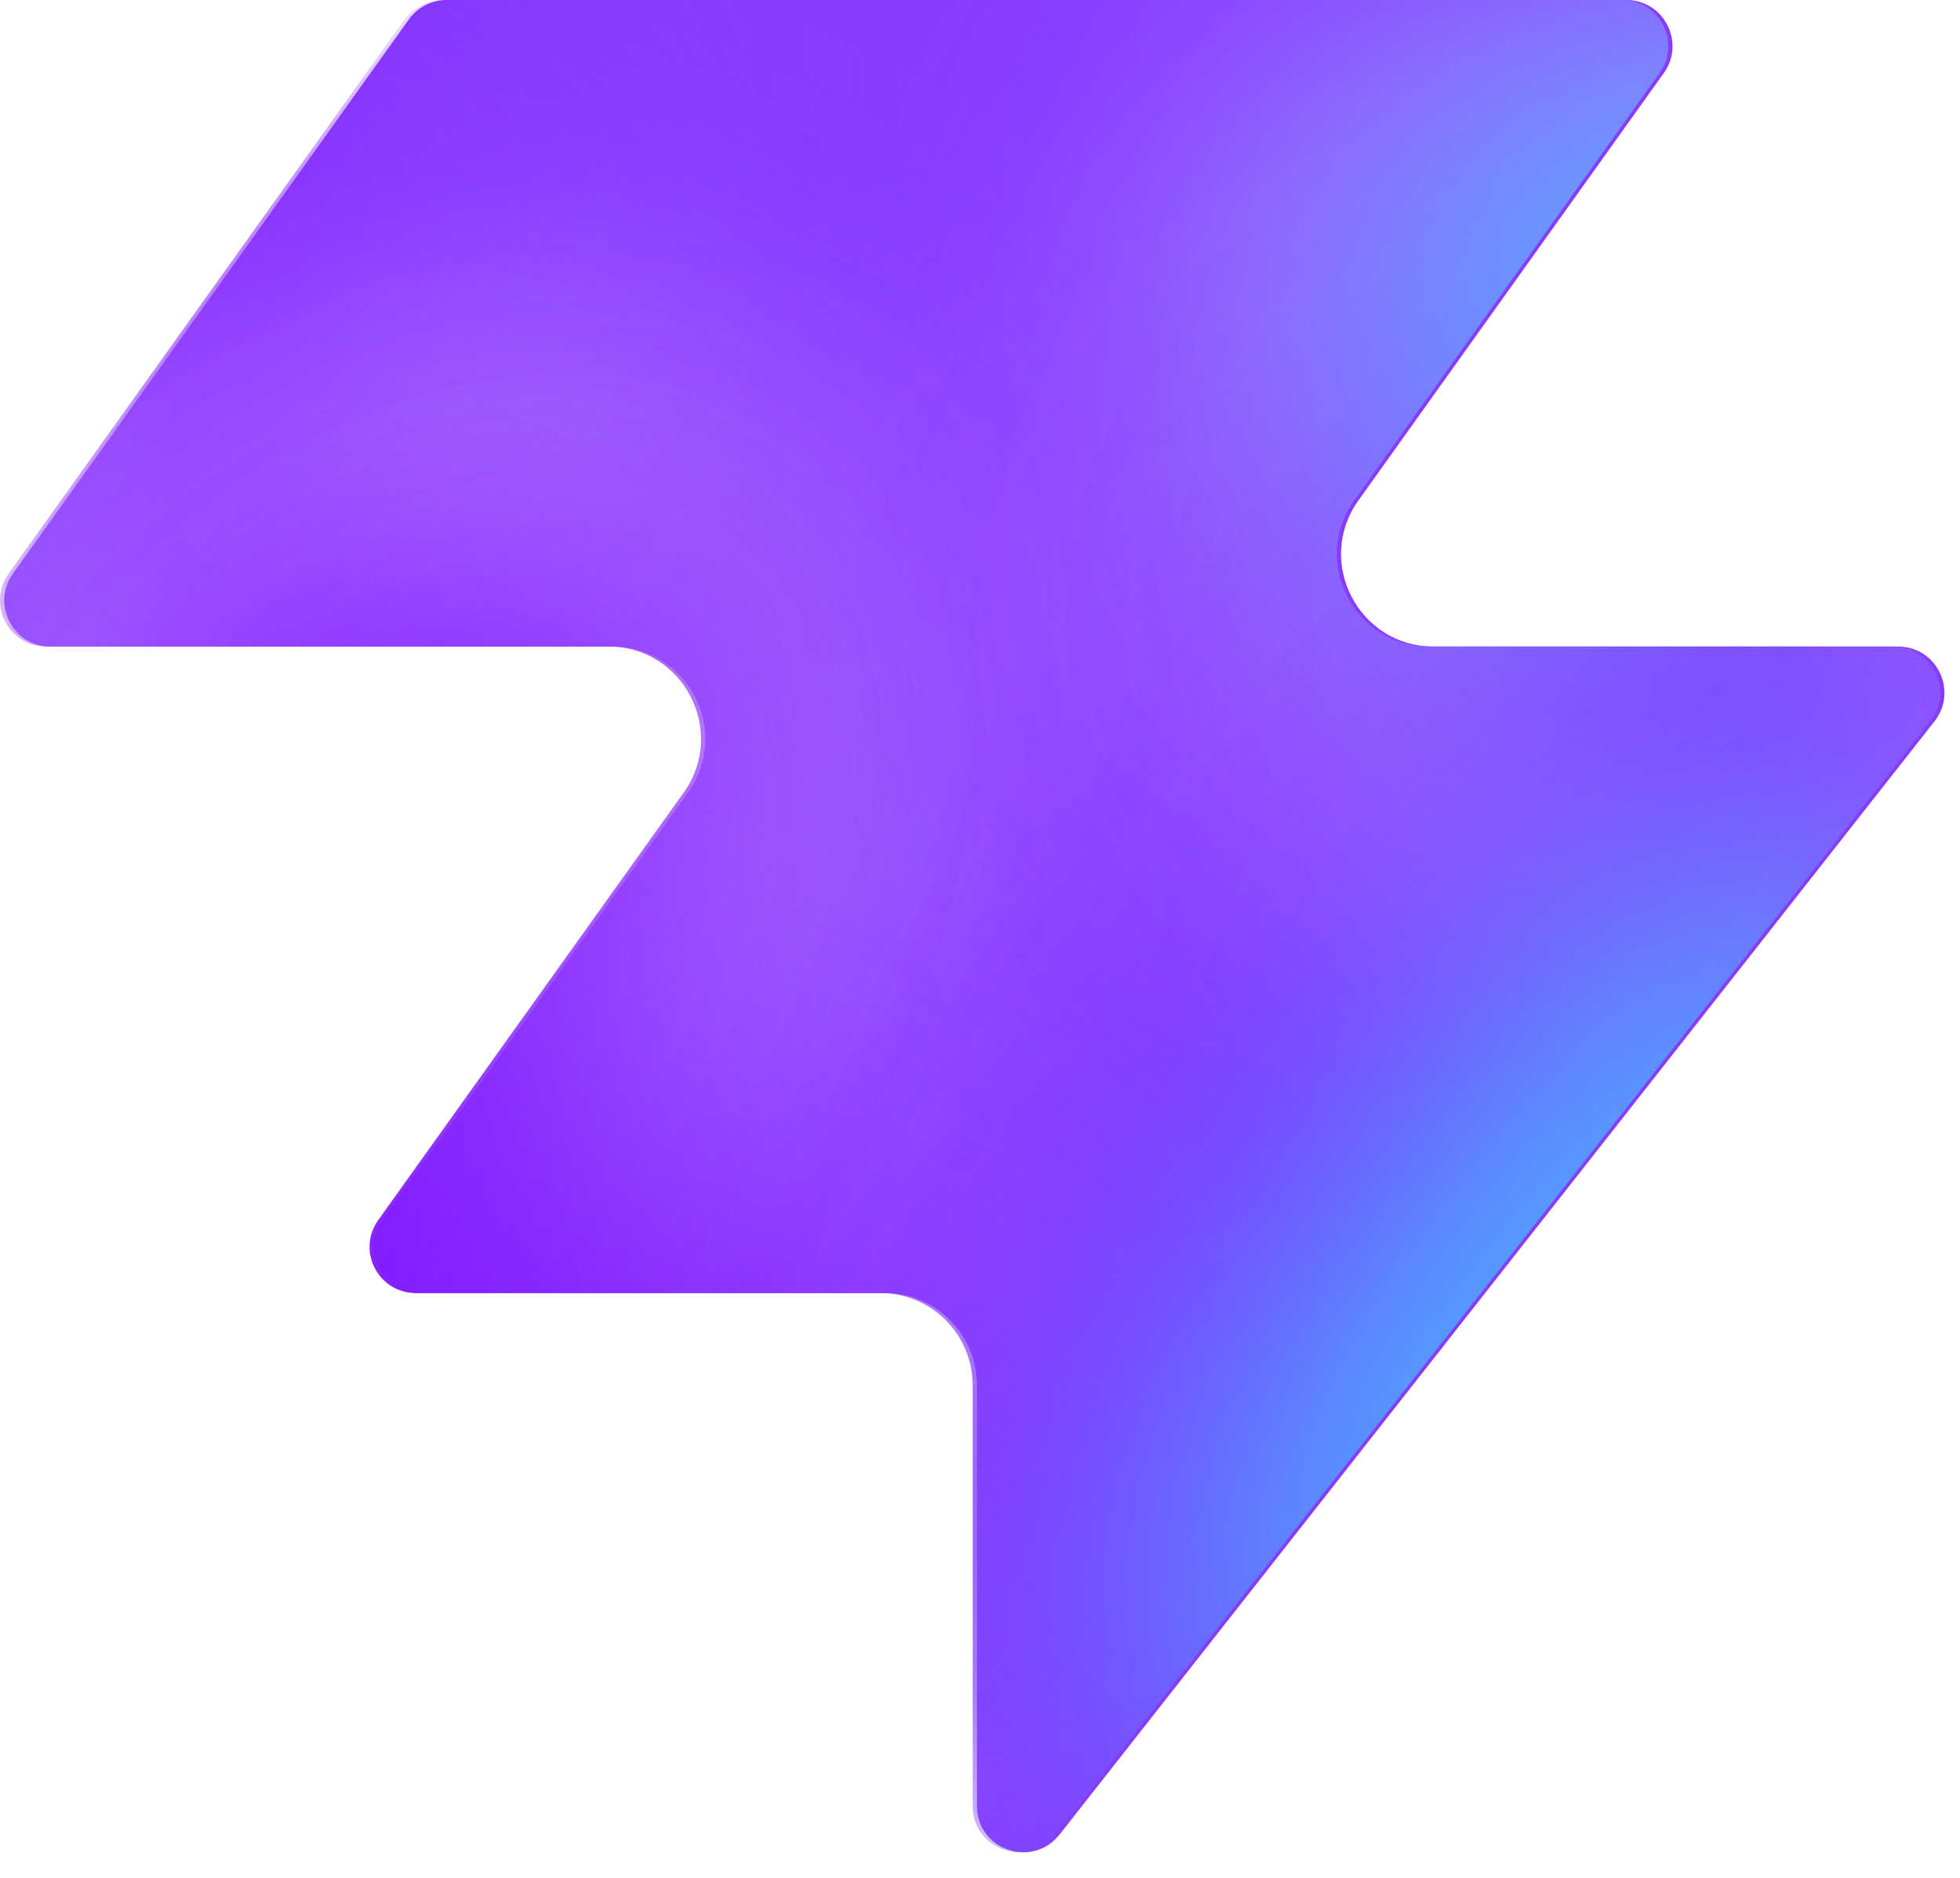
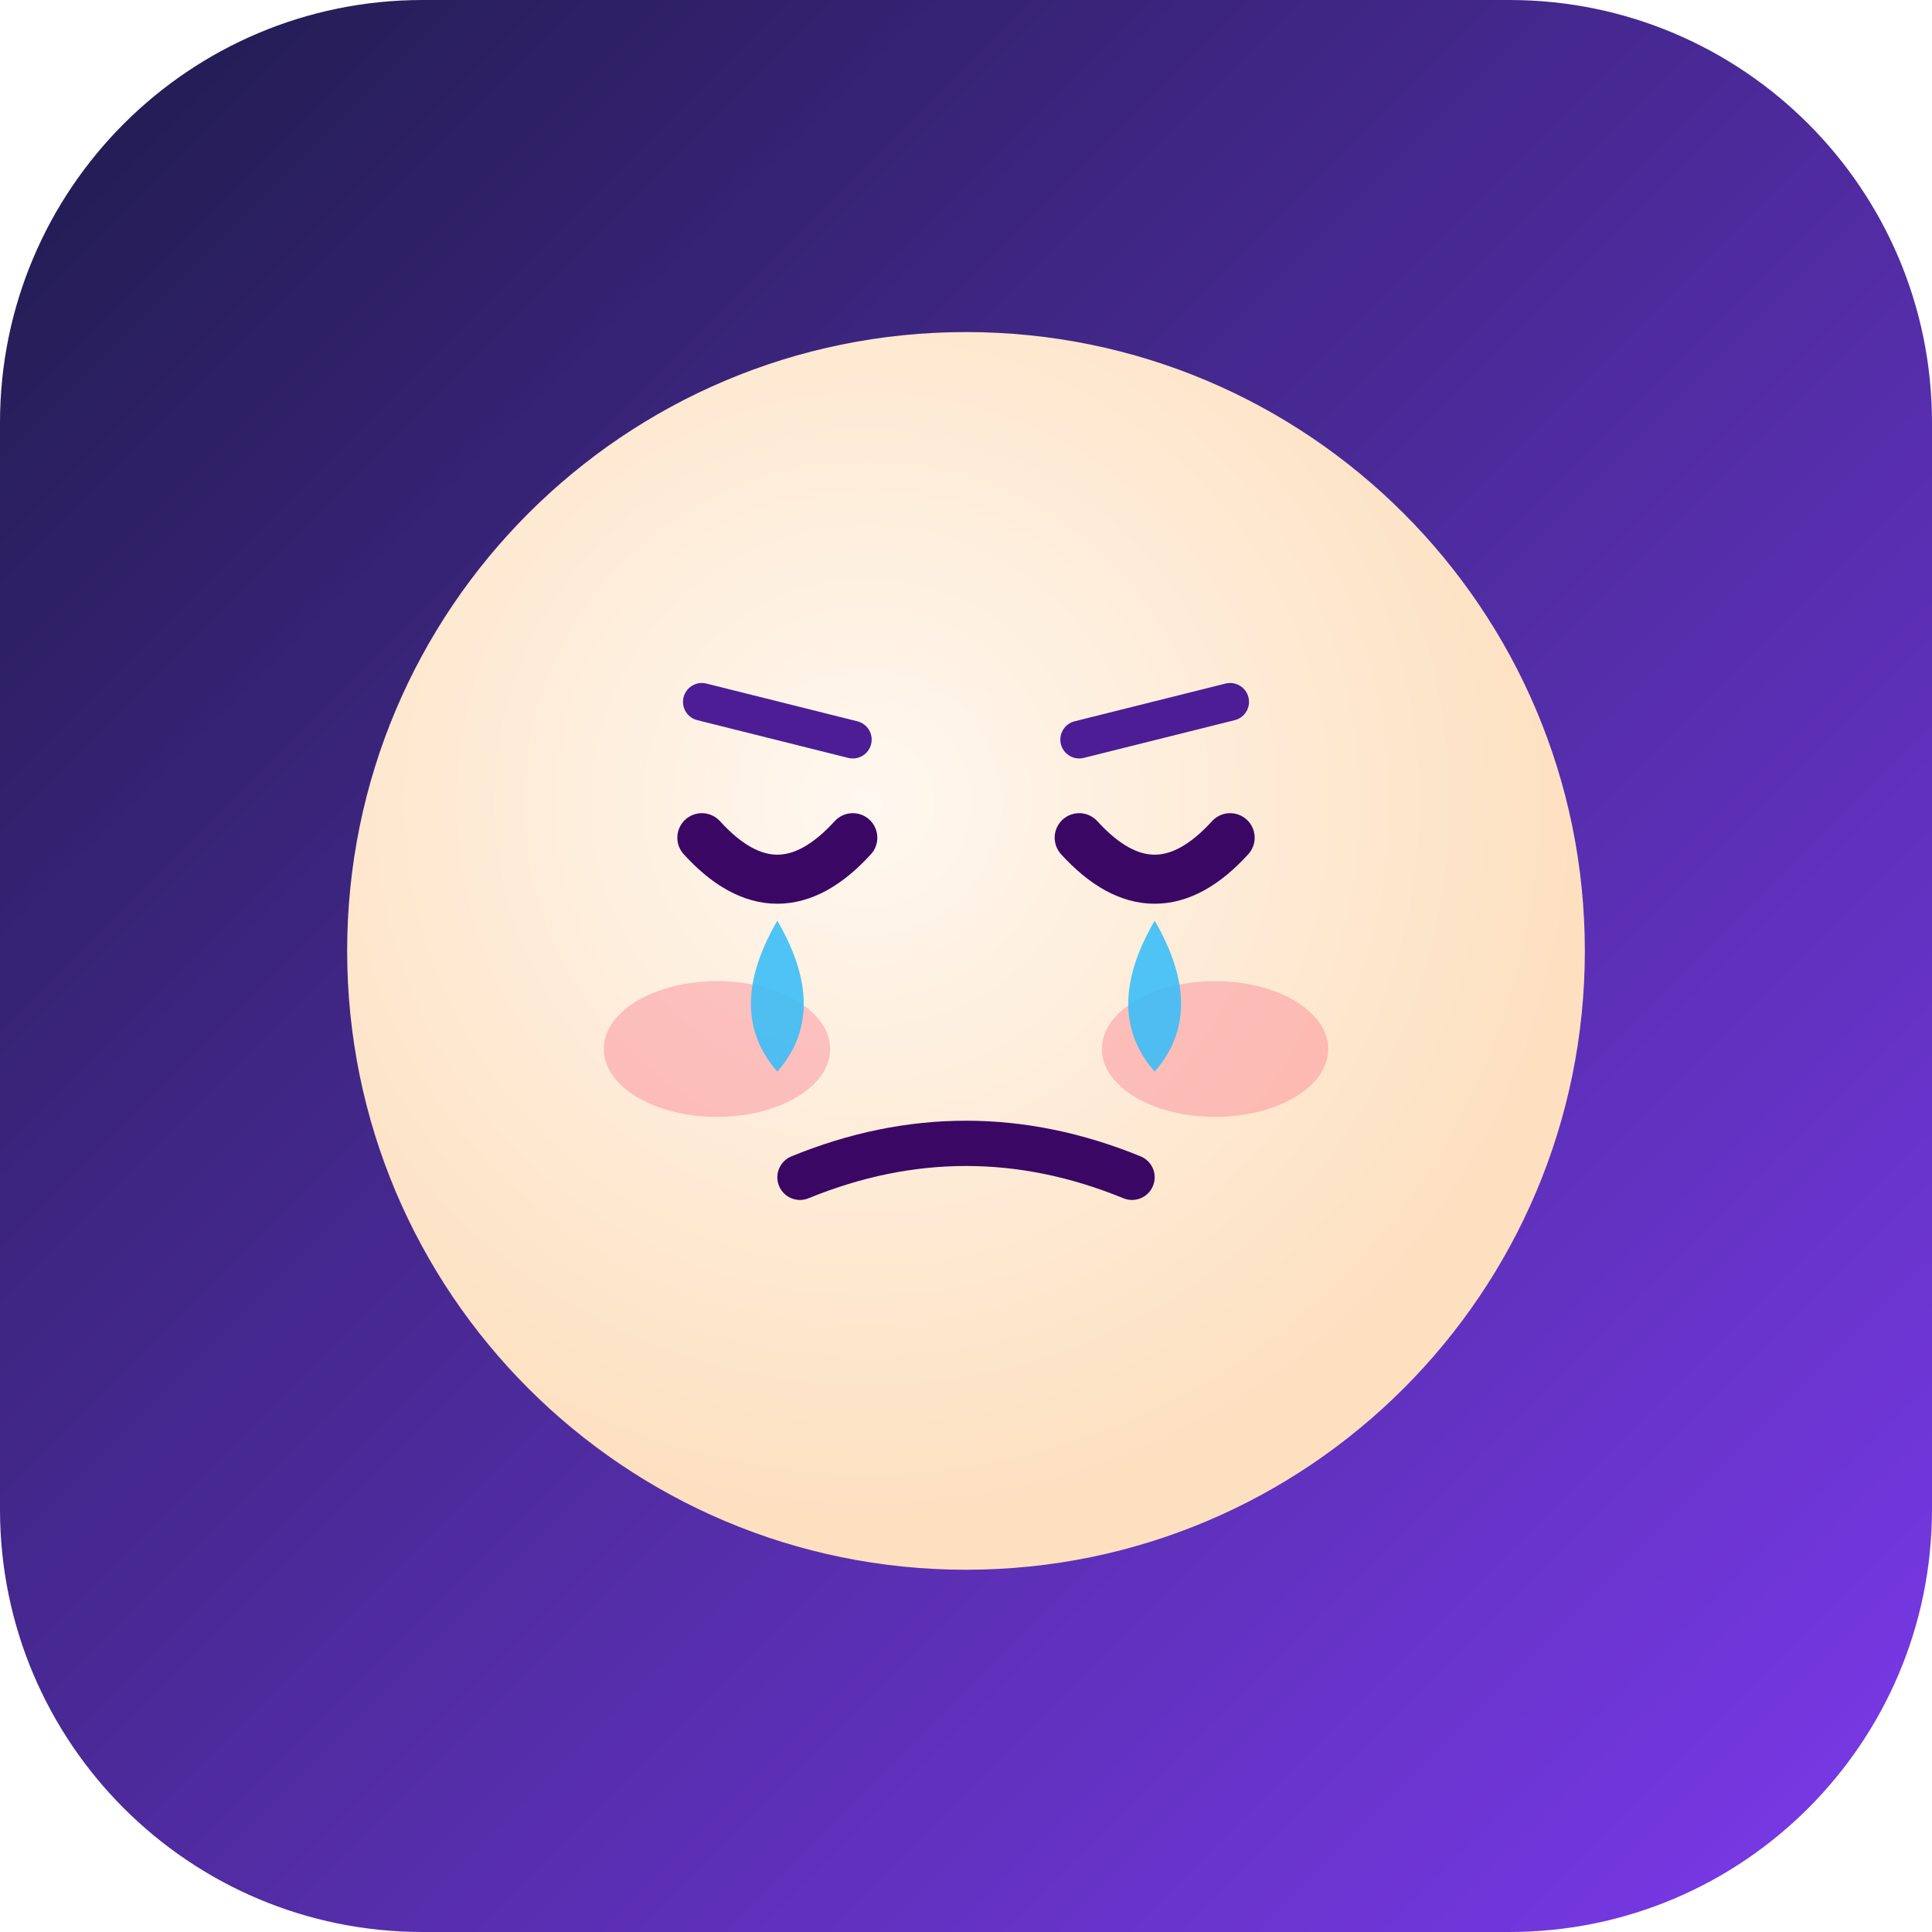
- <svg xmlns="http://www.w3.org/2000/svg" width="48" height="46" fill="none" viewBox="0 0 48 46">
-   <path fill="#863bff" d="M25.946 44.938c-.664.845-2.021.375-2.021-.698V33.937a2.26 2.26 0 0 0-2.262-2.262H10.287c-.92 0-1.456-1.04-.92-1.788l7.48-10.471c1.07-1.497 0-3.578-1.842-3.578H1.237c-.92 0-1.456-1.04-.92-1.788L10.013.474c.214-.297.556-.474.92-.474h28.894c.92 0 1.456 1.04.92 1.788l-7.48 10.471c-1.07 1.498 0 3.579 1.842 3.579h11.377c.943 0 1.473 1.088.89 1.83L25.947 44.94z" style="fill:#863bff;fill:color(display-p3 .525 .23 1);fill-opacity:1" />
-   <mask id="a" width="48" height="46" x="0" y="0" maskUnits="userSpaceOnUse" style="mask-type:alpha">
-     <path fill="#000" d="M25.842 44.938c-.664.844-2.021.375-2.021-.698V33.937a2.26 2.26 0 0 0-2.262-2.262H10.183c-.92 0-1.456-1.04-.92-1.788l7.48-10.471c1.07-1.498 0-3.579-1.842-3.579H1.133c-.92 0-1.456-1.04-.92-1.787L9.91.473c.214-.297.556-.474.92-.474h28.894c.92 0 1.456 1.04.92 1.788l-7.48 10.471c-1.07 1.498 0 3.578 1.842 3.578h11.377c.943 0 1.473 1.088.89 1.832L25.843 44.94z" style="fill:#000;fill-opacity:1" />
-   </mask>
-   <g mask="url(#a)">
-     <g filter="url(#b)">
-       <ellipse cx="5.508" cy="14.704" fill="#ede6ff" rx="5.508" ry="14.704" style="fill:#ede6ff;fill:color(display-p3 .927 .903 1);fill-opacity:1" transform="matrix(.00324 1 1 -.00324 -4.47 31.516)" />
-     </g>
-     <g filter="url(#c)">
-       <ellipse cx="10.399" cy="29.851" fill="#ede6ff" rx="10.399" ry="29.851" style="fill:#ede6ff;fill:color(display-p3 .927 .903 1);fill-opacity:1" transform="matrix(.00324 1 1 -.00324 -39.328 7.883)" />
-     </g>
-     <g filter="url(#d)">
-       <ellipse cx="5.508" cy="30.487" fill="#7e14ff" rx="5.508" ry="30.487" style="fill:#7e14ff;fill:color(display-p3 .492 .077 1);fill-opacity:1" transform="rotate(89.814 -25.913 -14.639)scale(1 -1)" />
-     </g>
-     <g filter="url(#e)">
-       <ellipse cx="5.508" cy="30.599" fill="#7e14ff" rx="5.508" ry="30.599" style="fill:#7e14ff;fill:color(display-p3 .492 .077 1);fill-opacity:1" transform="rotate(89.814 -32.644 -3.334)scale(1 -1)" />
-     </g>
-     <g filter="url(#f)">
-       <ellipse cx="5.508" cy="30.599" fill="#7e14ff" rx="5.508" ry="30.599" style="fill:#7e14ff;fill:color(display-p3 .492 .077 1);fill-opacity:1" transform="matrix(.00324 1 1 -.00324 -34.34 30.47)" />
-     </g>
-     <g filter="url(#g)">
-       <ellipse cx="14.072" cy="22.078" fill="#ede6ff" rx="14.072" ry="22.078" style="fill:#ede6ff;fill:color(display-p3 .927 .903 1);fill-opacity:1" transform="rotate(93.35 24.506 48.493)scale(-1 1)" />
-     </g>
-     <g filter="url(#h)">
-       <ellipse cx="3.47" cy="21.501" fill="#7e14ff" rx="3.47" ry="21.501" style="fill:#7e14ff;fill:color(display-p3 .492 .077 1);fill-opacity:1" transform="rotate(89.009 28.708 47.59)scale(-1 1)" />
-     </g>
-     <g filter="url(#i)">
-       <ellipse cx="3.47" cy="21.501" fill="#7e14ff" rx="3.47" ry="21.501" style="fill:#7e14ff;fill:color(display-p3 .492 .077 1);fill-opacity:1" transform="rotate(89.009 28.708 47.59)scale(-1 1)" />
-     </g>
-     <g filter="url(#j)">
-       <ellipse cx=".387" cy="8.972" fill="#7e14ff" rx="4.407" ry="29.108" style="fill:#7e14ff;fill:color(display-p3 .492 .077 1);fill-opacity:1" transform="rotate(39.51 .387 8.972)" />
-     </g>
-     <g filter="url(#k)">
-       <ellipse cx="47.523" cy="-6.092" fill="#7e14ff" rx="4.407" ry="29.108" style="fill:#7e14ff;fill:color(display-p3 .492 .077 1);fill-opacity:1" transform="rotate(37.892 47.523 -6.092)" />
-     </g>
-     <g filter="url(#l)">
-       <ellipse cx="41.412" cy="6.333" fill="#47bfff" rx="5.971" ry="9.665" style="fill:#47bfff;fill:color(display-p3 .28 .748 1);fill-opacity:1" transform="rotate(37.892 41.412 6.333)" />
-     </g>
-     <g filter="url(#m)">
-       <ellipse cx="-1.879" cy="38.332" fill="#7e14ff" rx="4.407" ry="29.108" style="fill:#7e14ff;fill:color(display-p3 .492 .077 1);fill-opacity:1" transform="rotate(37.892 -1.88 38.332)" />
-     </g>
-     <g filter="url(#n)">
-       <ellipse cx="-1.879" cy="38.332" fill="#7e14ff" rx="4.407" ry="29.108" style="fill:#7e14ff;fill:color(display-p3 .492 .077 1);fill-opacity:1" transform="rotate(37.892 -1.88 38.332)" />
-     </g>
-     <g filter="url(#o)">
-       <ellipse cx="35.651" cy="29.907" fill="#7e14ff" rx="4.407" ry="29.108" style="fill:#7e14ff;fill:color(display-p3 .492 .077 1);fill-opacity:1" transform="rotate(37.892 35.651 29.907)" />
-     </g>
-     <g filter="url(#p)">
-       <ellipse cx="38.418" cy="32.4" fill="#47bfff" rx="5.971" ry="15.297" style="fill:#47bfff;fill:color(display-p3 .28 .748 1);fill-opacity:1" transform="rotate(37.892 38.418 32.4)" />
-     </g>
-   </g>
+ <svg xmlns="http://www.w3.org/2000/svg" viewBox="0 0 512 512">
  <defs>
-     <filter id="b" width="60.045" height="41.654" x="-19.77" y="16.149" color-interpolation-filters="sRGB" filterUnits="userSpaceOnUse">
-       <feFlood flood-opacity="0" result="BackgroundImageFix" />
-       <feBlend in="SourceGraphic" in2="BackgroundImageFix" result="shape" />
-       <feGaussianBlur result="effect1_foregroundBlur_2002_17158" stdDeviation="7.659" />
-     </filter>
-     <filter id="c" width="90.34" height="51.437" x="-54.613" y="-7.533" color-interpolation-filters="sRGB" filterUnits="userSpaceOnUse">
-       <feFlood flood-opacity="0" result="BackgroundImageFix" />
-       <feBlend in="SourceGraphic" in2="BackgroundImageFix" result="shape" />
-       <feGaussianBlur result="effect1_foregroundBlur_2002_17158" stdDeviation="7.659" />
-     </filter>
-     <filter id="d" width="79.355" height="29.4" x="-49.64" y="2.03" color-interpolation-filters="sRGB" filterUnits="userSpaceOnUse">
-       <feFlood flood-opacity="0" result="BackgroundImageFix" />
-       <feBlend in="SourceGraphic" in2="BackgroundImageFix" result="shape" />
-       <feGaussianBlur result="effect1_foregroundBlur_2002_17158" stdDeviation="4.596" />
-     </filter>
-     <filter id="e" width="79.579" height="29.4" x="-45.045" y="20.029" color-interpolation-filters="sRGB" filterUnits="userSpaceOnUse">
-       <feFlood flood-opacity="0" result="BackgroundImageFix" />
-       <feBlend in="SourceGraphic" in2="BackgroundImageFix" result="shape" />
-       <feGaussianBlur result="effect1_foregroundBlur_2002_17158" stdDeviation="4.596" />
-     </filter>
-     <filter id="f" width="79.579" height="29.4" x="-43.513" y="21.178" color-interpolation-filters="sRGB" filterUnits="userSpaceOnUse">
-       <feFlood flood-opacity="0" result="BackgroundImageFix" />
-       <feBlend in="SourceGraphic" in2="BackgroundImageFix" result="shape" />
-       <feGaussianBlur result="effect1_foregroundBlur_2002_17158" stdDeviation="4.596" />
-     </filter>
-     <filter id="g" width="74.749" height="58.852" x="15.756" y="-17.901" color-interpolation-filters="sRGB" filterUnits="userSpaceOnUse">
-       <feFlood flood-opacity="0" result="BackgroundImageFix" />
-       <feBlend in="SourceGraphic" in2="BackgroundImageFix" result="shape" />
-       <feGaussianBlur result="effect1_foregroundBlur_2002_17158" stdDeviation="7.659" />
-     </filter>
-     <filter id="h" width="61.377" height="25.362" x="23.548" y="2.284" color-interpolation-filters="sRGB" filterUnits="userSpaceOnUse">
-       <feFlood flood-opacity="0" result="BackgroundImageFix" />
-       <feBlend in="SourceGraphic" in2="BackgroundImageFix" result="shape" />
-       <feGaussianBlur result="effect1_foregroundBlur_2002_17158" stdDeviation="4.596" />
-     </filter>
-     <filter id="i" width="61.377" height="25.362" x="23.548" y="2.284" color-interpolation-filters="sRGB" filterUnits="userSpaceOnUse">
-       <feFlood flood-opacity="0" result="BackgroundImageFix" />
-       <feBlend in="SourceGraphic" in2="BackgroundImageFix" result="shape" />
-       <feGaussianBlur result="effect1_foregroundBlur_2002_17158" stdDeviation="4.596" />
-     </filter>
-     <filter id="j" width="56.045" height="63.649" x="-27.636" y="-22.853" color-interpolation-filters="sRGB" filterUnits="userSpaceOnUse">
-       <feFlood flood-opacity="0" result="BackgroundImageFix" />
-       <feBlend in="SourceGraphic" in2="BackgroundImageFix" result="shape" />
-       <feGaussianBlur result="effect1_foregroundBlur_2002_17158" stdDeviation="4.596" />
-     </filter>
-     <filter id="k" width="54.814" height="64.646" x="20.116" y="-38.415" color-interpolation-filters="sRGB" filterUnits="userSpaceOnUse">
-       <feFlood flood-opacity="0" result="BackgroundImageFix" />
-       <feBlend in="SourceGraphic" in2="BackgroundImageFix" result="shape" />
-       <feGaussianBlur result="effect1_foregroundBlur_2002_17158" stdDeviation="4.596" />
-     </filter>
-     <filter id="l" width="33.541" height="35.313" x="24.641" y="-11.323" color-interpolation-filters="sRGB" filterUnits="userSpaceOnUse">
-       <feFlood flood-opacity="0" result="BackgroundImageFix" />
-       <feBlend in="SourceGraphic" in2="BackgroundImageFix" result="shape" />
-       <feGaussianBlur result="effect1_foregroundBlur_2002_17158" stdDeviation="4.596" />
-     </filter>
-     <filter id="m" width="54.814" height="64.646" x="-29.286" y="6.009" color-interpolation-filters="sRGB" filterUnits="userSpaceOnUse">
-       <feFlood flood-opacity="0" result="BackgroundImageFix" />
-       <feBlend in="SourceGraphic" in2="BackgroundImageFix" result="shape" />
-       <feGaussianBlur result="effect1_foregroundBlur_2002_17158" stdDeviation="4.596" />
-     </filter>
-     <filter id="n" width="54.814" height="64.646" x="-29.286" y="6.009" color-interpolation-filters="sRGB" filterUnits="userSpaceOnUse">
-       <feFlood flood-opacity="0" result="BackgroundImageFix" />
-       <feBlend in="SourceGraphic" in2="BackgroundImageFix" result="shape" />
-       <feGaussianBlur result="effect1_foregroundBlur_2002_17158" stdDeviation="4.596" />
-     </filter>
-     <filter id="o" width="54.814" height="64.646" x="8.244" y="-2.416" color-interpolation-filters="sRGB" filterUnits="userSpaceOnUse">
-       <feFlood flood-opacity="0" result="BackgroundImageFix" />
-       <feBlend in="SourceGraphic" in2="BackgroundImageFix" result="shape" />
-       <feGaussianBlur result="effect1_foregroundBlur_2002_17158" stdDeviation="4.596" />
-     </filter>
-     <filter id="p" width="39.409" height="43.623" x="18.713" y="10.588" color-interpolation-filters="sRGB" filterUnits="userSpaceOnUse">
-       <feFlood flood-opacity="0" result="BackgroundImageFix" />
-       <feBlend in="SourceGraphic" in2="BackgroundImageFix" result="shape" />
-       <feGaussianBlur result="effect1_foregroundBlur_2002_17158" stdDeviation="4.596" />
-     </filter>
+     <linearGradient id="bg" x1="0" y1="0" x2="1" y2="1">
+       <stop offset="0%" stop-color="#1e1b4b" />
+       <stop offset="100%" stop-color="#7c3aed" />
+     </linearGradient>
+     <radialGradient id="face" cx="42%" cy="38%" r="58%">
+       <stop offset="0%" stop-color="#fff8f0" />
+       <stop offset="100%" stop-color="#fde0c0" />
+     </radialGradient>
  </defs>
+   <rect width="512" height="512" rx="112" fill="url(#bg)" />
+   <circle cx="256" cy="252" r="164" fill="url(#face)" />
+   <line x1="186" y1="186" x2="226" y2="196" stroke="#4c1d95" stroke-width="10" stroke-linecap="round" />
+   <line x1="286" y1="196" x2="326" y2="186" stroke="#4c1d95" stroke-width="10" stroke-linecap="round" />
+   <path d="M 186 222 Q 206 244 226 222" stroke="#3b0764" stroke-width="13" stroke-linecap="round" fill="none" />
+   <path d="M 286 222 Q 306 244 326 222" stroke="#3b0764" stroke-width="13" stroke-linecap="round" fill="none" />
+   <ellipse cx="190" cy="278" rx="30" ry="18" fill="#fb7185" opacity="0.38" />
+   <ellipse cx="322" cy="278" rx="30" ry="18" fill="#fb7185" opacity="0.38" />
+   <path d="M 212 312 Q 256 294 300 312" stroke="#3b0764" stroke-width="12" stroke-linecap="round" fill="none" />
+   <path d="M 206 244 Q 192 268 206 284 Q 220 268 206 244 Z" fill="#38bdf8" opacity="0.88" />
+   <path d="M 306 244 Q 292 268 306 284 Q 320 268 306 244 Z" fill="#38bdf8" opacity="0.88" />
</svg>
